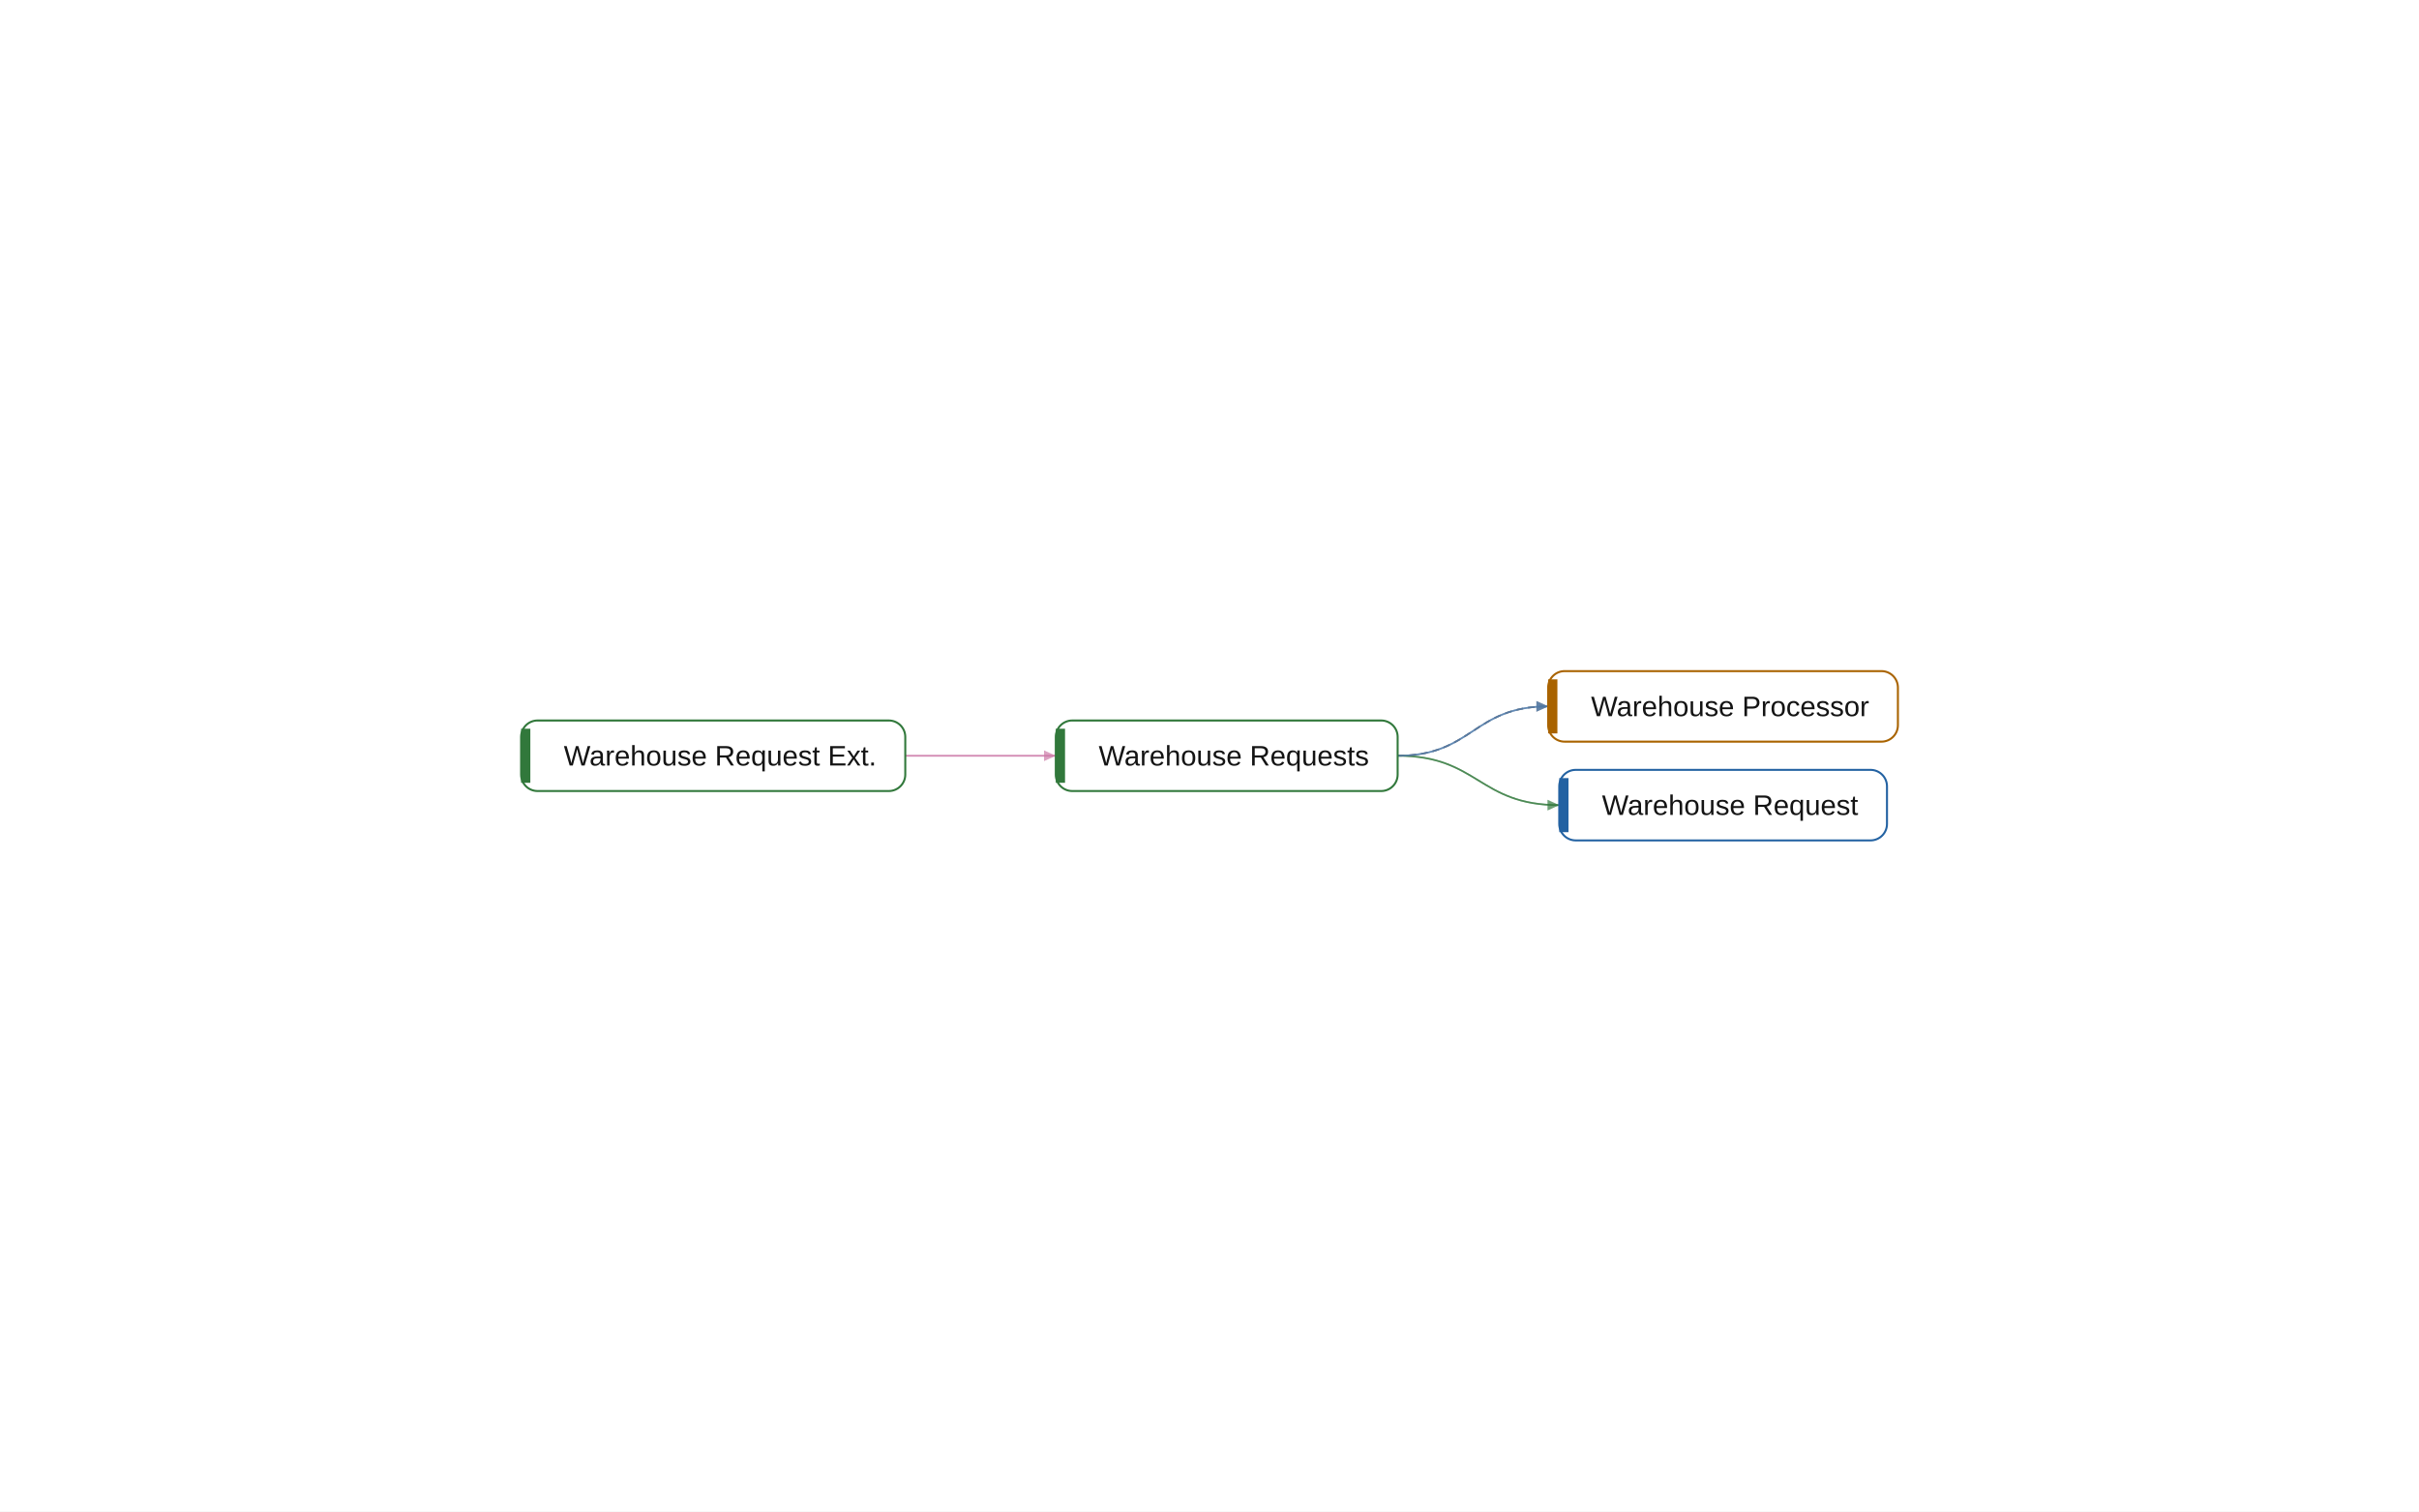
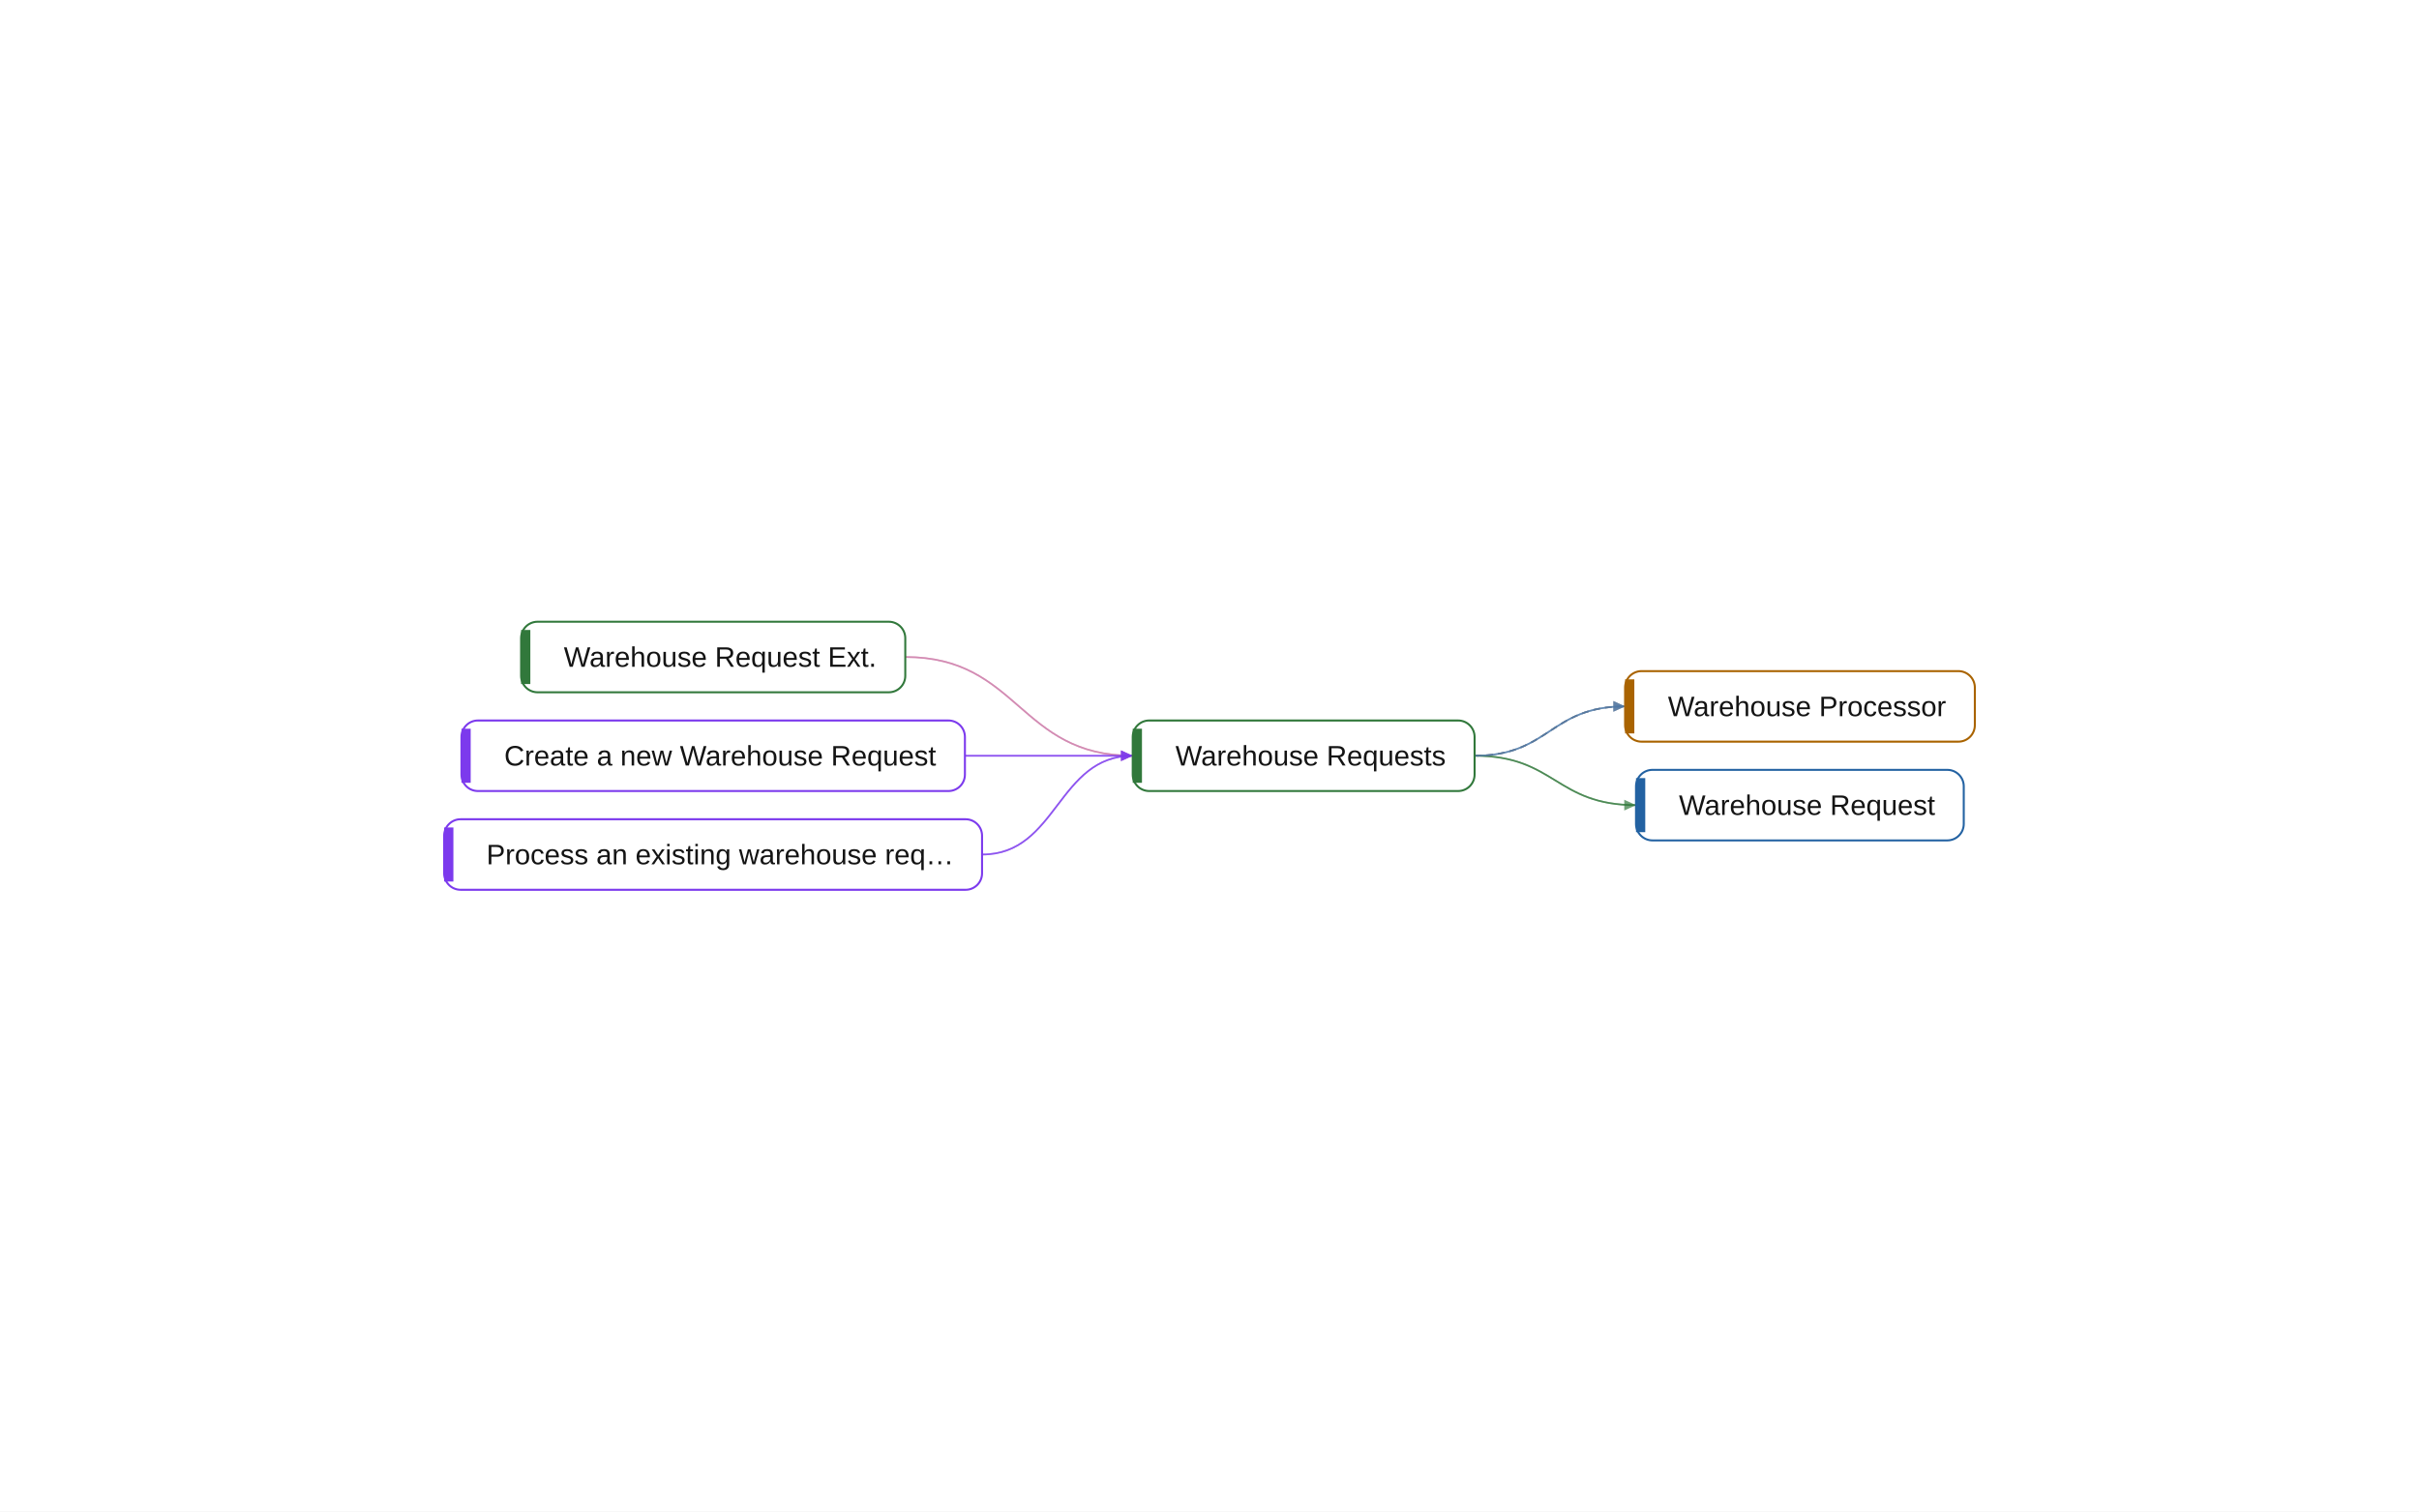
<svg xmlns="http://www.w3.org/2000/svg" viewBox="0 0 1440 900" width="1440" height="900" role="img" aria-label="Pages">
  <rect width="1440" height="900" fill="#ffffff" />
-   <path d="M832 450C876.8 450 876.8 420.6 921.6 420.6" fill="none" stroke="#6B7280" stroke-opacity="0.55" stroke-width="1" stroke-dasharray="4 3" />
-   <path d="M832 450C880.1 450 880.1 479.4 928.2 479.4" fill="none" stroke="#31783B" stroke-opacity="0.55" stroke-width="1" />
-   <path d="M832 450C876.8 450 876.8 420.6 921.6 420.6" fill="none" stroke="#4C78A8" stroke-opacity="0.55" stroke-width="1" />
-   <path d="M538.9 450C583.7 450 583.7 450 628.5 450" fill="none" stroke="#CC79A7" stroke-opacity="0.55" stroke-width="1" />
-   <path d="M832 450C880.1 450 880.1 479.4 928.2 479.4" fill="none" stroke="#31783B" stroke-opacity="0.7" stroke-width="1" />
-   <path d="M928.2 479.4L921.2 482.6L921.2 476.2Z" fill="#31783B" fill-opacity="0.7" />
-   <path d="M832 450C876.8 450 876.8 420.6 921.6 420.6" fill="none" stroke="#6B7280" stroke-opacity="0.7" stroke-width="1" stroke-dasharray="4 3" />
-   <path d="M921.6 420.6L914.6 423.8L914.6 417.4Z" fill="#6B7280" fill-opacity="0.7" />
-   <path d="M832 450C876.8 450 876.8 420.6 921.6 420.6" fill="none" stroke="#4C78A8" stroke-opacity="0.7" stroke-width="1" />
-   <path d="M921.6 420.6L914.6 423.8L914.6 417.4Z" fill="#4C78A8" fill-opacity="0.7" />
-   <path d="M538.9 450C583.7 450 583.7 450 628.5 450" fill="none" stroke="#CC79A7" stroke-opacity="0.7" stroke-width="1" />
-   <path d="M628.5 450L621.5 453.2L621.5 446.8Z" fill="#CC79A7" fill-opacity="0.7" />
+   <path d="M877.8 450C922.6 450 922.6 420.6 967.4 420.6" fill="none" stroke="#6B7280" stroke-opacity="0.55" stroke-width="1" stroke-dasharray="4 3" />
+   <path d="M877.8 450C925.9 450 925.9 479.4 973.9 479.4" fill="none" stroke="#31783B" stroke-opacity="0.55" stroke-width="1" />
+   <path d="M877.8 450C922.6 450 922.6 420.6 967.4 420.6" fill="none" stroke="#4C78A8" stroke-opacity="0.55" stroke-width="1" />
+   <path d="M538.9 391.2C606.6 391.2 606.6 450 674.3 450" fill="none" stroke="#CC79A7" stroke-opacity="0.55" stroke-width="1" />
+   <path d="M574.4 450C624.3 450 624.3 450 674.3 450M584.7 508.8C629.5 508.8 629.5 450 674.3 450" fill="none" stroke="#7C3AED" stroke-opacity="0.55" stroke-width="1" />
+   <path d="M877.8 450C925.9 450 925.9 479.4 973.9 479.4" fill="none" stroke="#31783B" stroke-opacity="0.7" stroke-width="1" />
+   <path d="M973.9 479.4L966.9 482.6L966.9 476.2Z" fill="#31783B" fill-opacity="0.7" />
+   <path d="M877.8 450C922.6 450 922.6 420.6 967.4 420.6" fill="none" stroke="#6B7280" stroke-opacity="0.7" stroke-width="1" stroke-dasharray="4 3" />
+   <path d="M967.4 420.6L960.4 423.8L960.4 417.4Z" fill="#6B7280" fill-opacity="0.7" />
+   <path d="M877.8 450C922.6 450 922.6 420.6 967.4 420.6" fill="none" stroke="#4C78A8" stroke-opacity="0.7" stroke-width="1" />
+   <path d="M967.4 420.6L960.4 423.8L960.4 417.4Z" fill="#4C78A8" fill-opacity="0.7" />
+   <path d="M538.9 391.2C606.6 391.2 606.6 450 674.3 450" fill="none" stroke="#CC79A7" stroke-opacity="0.7" stroke-width="1" />
+   <path d="M674.3 450L667.3 453.2L667.3 446.8Z" fill="#CC79A7" fill-opacity="0.7" />
+   <path d="M574.4 450C624.3 450 624.3 450 674.3 450" fill="none" stroke="#7C3AED" stroke-opacity="0.7" stroke-width="1" />
+   <path d="M674.3 450L667.3 453.2L667.3 446.8Z" fill="#7C3AED" fill-opacity="0.7" />
+   <path d="M584.7 508.8C629.5 508.8 629.5 450 674.3 450" fill="none" stroke="#7C3AED" stroke-opacity="0.7" stroke-width="1" />
+   <path d="M674.3 450L667.3 453.2L667.3 446.8Z" fill="#7C3AED" fill-opacity="0.7" />
  <g opacity="1">
-     <rect x="928.2" y="458.4" width="195.1" height="42" rx="9.8" fill="#ffffff" stroke="#2362A2" stroke-width="1.2" />
-     <rect x="928.2" y="463.3" width="5.5" height="32.2" fill="#2362A2" />
+     <rect x="973.9" y="458.4" width="195.1" height="42" rx="9.8" fill="#ffffff" stroke="#2362A2" stroke-width="1.2" />
+     <rect x="973.9" y="463.3" width="5.5" height="32.2" fill="#2362A2" />
  </g>
-   <text x="1029.9" y="479.4" font-size="16.8" font-family="Liberation Sans, Arial, Helvetica, sans-serif" fill="#141414" fill-opacity="1" dominant-baseline="central" text-anchor="middle">Warehouse Request</text>
+   <text x="1075.7" y="479.4" font-size="16.8" font-family="Liberation Sans, Arial, Helvetica, sans-serif" fill="#141414" fill-opacity="1" dominant-baseline="central" text-anchor="middle">Warehouse Request</text>
  <g opacity="1">
-     <rect x="921.6" y="399.6" width="208.2" height="42" rx="9.8" fill="#ffffff" stroke="#A96300" stroke-width="1.2" />
-     <rect x="921.6" y="404.5" width="5.5" height="32.2" fill="#A96300" />
+     <rect x="967.4" y="399.6" width="208.2" height="42" rx="9.8" fill="#ffffff" stroke="#A96300" stroke-width="1.2" />
+     <rect x="967.4" y="404.5" width="5.5" height="32.2" fill="#A96300" />
  </g>
-   <text x="1029.9" y="420.6" font-size="16.8" font-family="Liberation Sans, Arial, Helvetica, sans-serif" fill="#141414" fill-opacity="1" dominant-baseline="central" text-anchor="middle">Warehouse Processor</text>
+   <text x="1075.7" y="420.6" font-size="16.8" font-family="Liberation Sans, Arial, Helvetica, sans-serif" fill="#141414" fill-opacity="1" dominant-baseline="central" text-anchor="middle">Warehouse Processor</text>
  <g opacity="1">
-     <rect x="628.5" y="429" width="203.5" height="42" rx="9.8" fill="#ffffff" stroke="#31783B" stroke-width="1.2" />
-     <rect x="628.5" y="433.9" width="5.5" height="32.2" fill="#31783B" />
+     <rect x="674.3" y="429" width="203.5" height="42" rx="9.8" fill="#ffffff" stroke="#31783B" stroke-width="1.2" />
+     <rect x="674.3" y="433.9" width="5.5" height="32.2" fill="#31783B" />
  </g>
-   <text x="734.5" y="450" font-size="16.8" font-family="Liberation Sans, Arial, Helvetica, sans-serif" fill="#141414" fill-opacity="1" dominant-baseline="central" text-anchor="middle">Warehouse Requests</text>
+   <text x="780.2" y="450" font-size="16.8" font-family="Liberation Sans, Arial, Helvetica, sans-serif" fill="#141414" fill-opacity="1" dominant-baseline="central" text-anchor="middle">Warehouse Requests</text>
  <g opacity="1">
-     <rect x="310.2" y="429" width="228.7" height="42" rx="9.8" fill="#ffffff" stroke="#31783B" stroke-width="1.2" />
-     <rect x="310.2" y="433.9" width="5.5" height="32.2" fill="#31783B" />
+     <rect x="310.2" y="370.2" width="228.7" height="42" rx="9.8" fill="#ffffff" stroke="#31783B" stroke-width="1.2" />
+     <rect x="310.2" y="375.1" width="5.5" height="32.2" fill="#31783B" />
  </g>
-   <text x="428.7" y="450" font-size="16.8" font-family="Liberation Sans, Arial, Helvetica, sans-serif" fill="#141414" fill-opacity="1" dominant-baseline="central" text-anchor="middle">Warehouse Request Ext.</text>
+   <text x="428.7" y="391.2" font-size="16.8" font-family="Liberation Sans, Arial, Helvetica, sans-serif" fill="#141414" fill-opacity="1" dominant-baseline="central" text-anchor="middle">Warehouse Request Ext.</text>
+   <g opacity="1">
+     <rect x="274.7" y="429" width="299.7" height="42" rx="9.8" fill="#ffffff" stroke="#7C3AED" stroke-width="1.2" />
+     <rect x="274.7" y="433.9" width="5.5" height="32.2" fill="#7C3AED" />
+   </g>
+   <text x="428.7" y="450" font-size="16.8" font-family="Liberation Sans, Arial, Helvetica, sans-serif" fill="#141414" fill-opacity="1" dominant-baseline="central" text-anchor="middle">Create a new Warehouse Request</text>
+   <g opacity="1">
+     <rect x="264.4" y="487.8" width="320.2" height="42" rx="9.8" fill="#ffffff" stroke="#7C3AED" stroke-width="1.2" />
+     <rect x="264.4" y="492.7" width="5.5" height="32.2" fill="#7C3AED" />
+   </g>
+   <text x="428.7" y="508.8" font-size="16.8" font-family="Liberation Sans, Arial, Helvetica, sans-serif" fill="#141414" fill-opacity="1" dominant-baseline="central" text-anchor="middle">Process an existing warehouse req…</text>
</svg>
